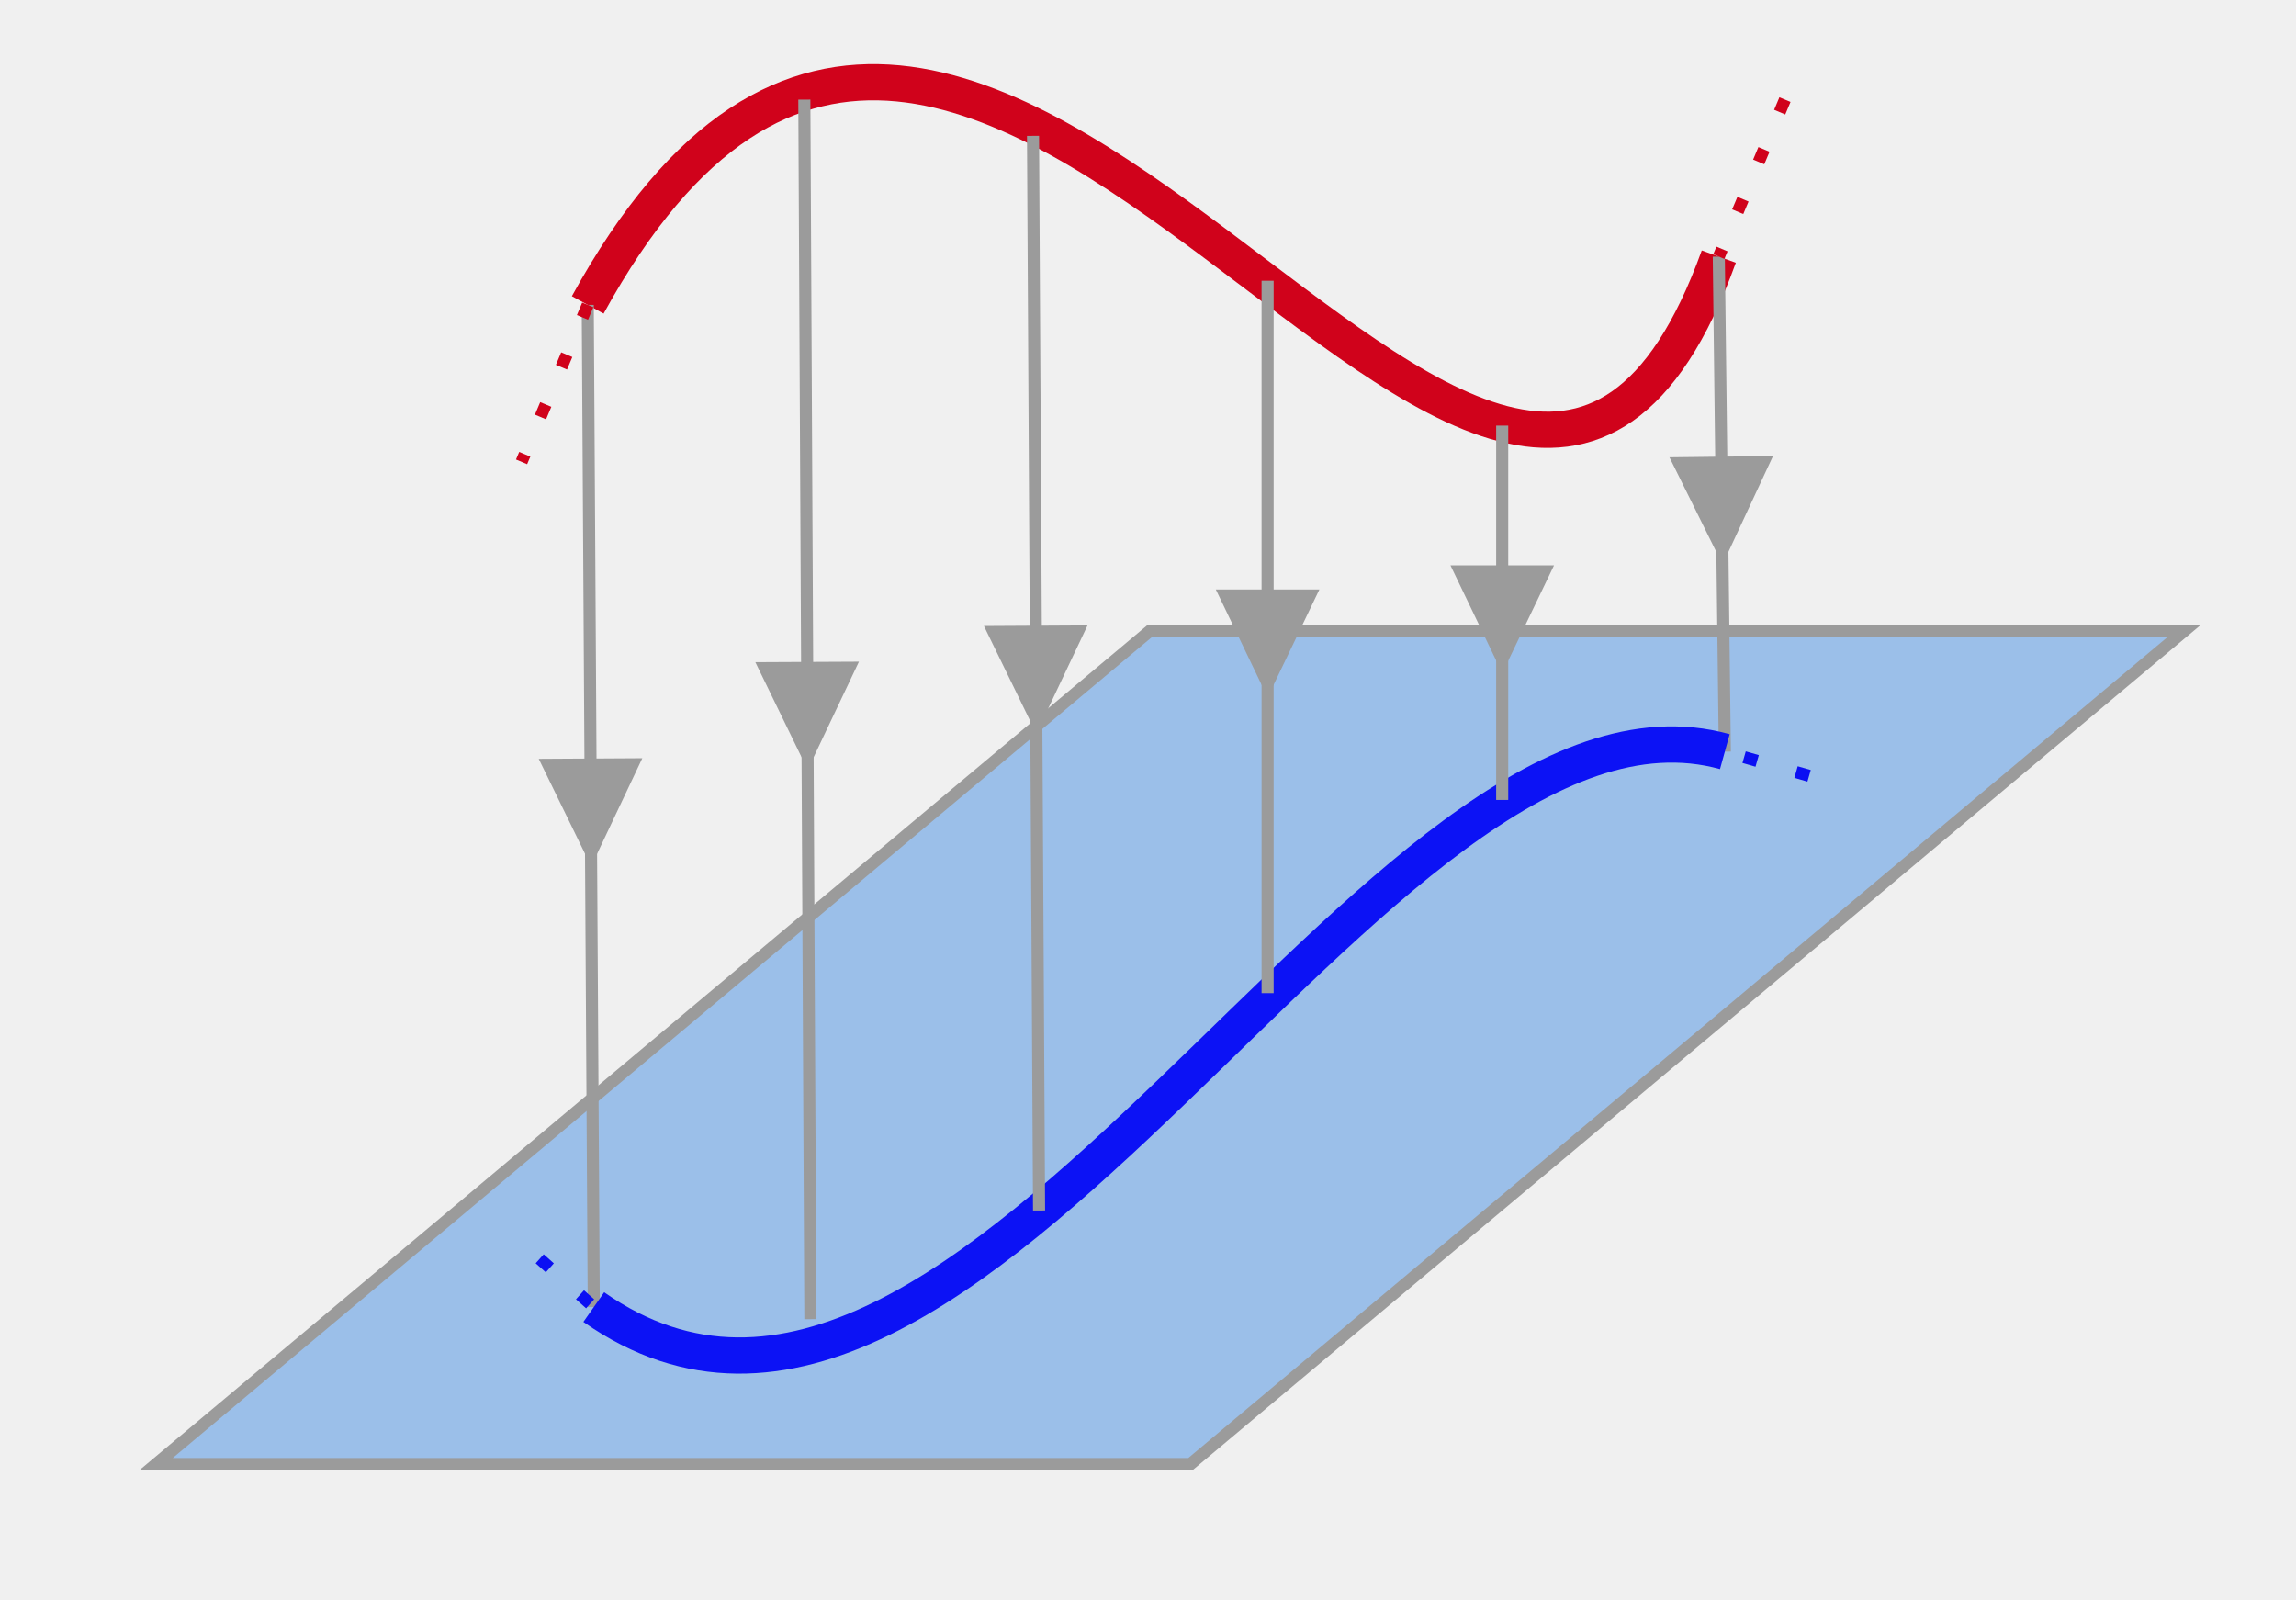
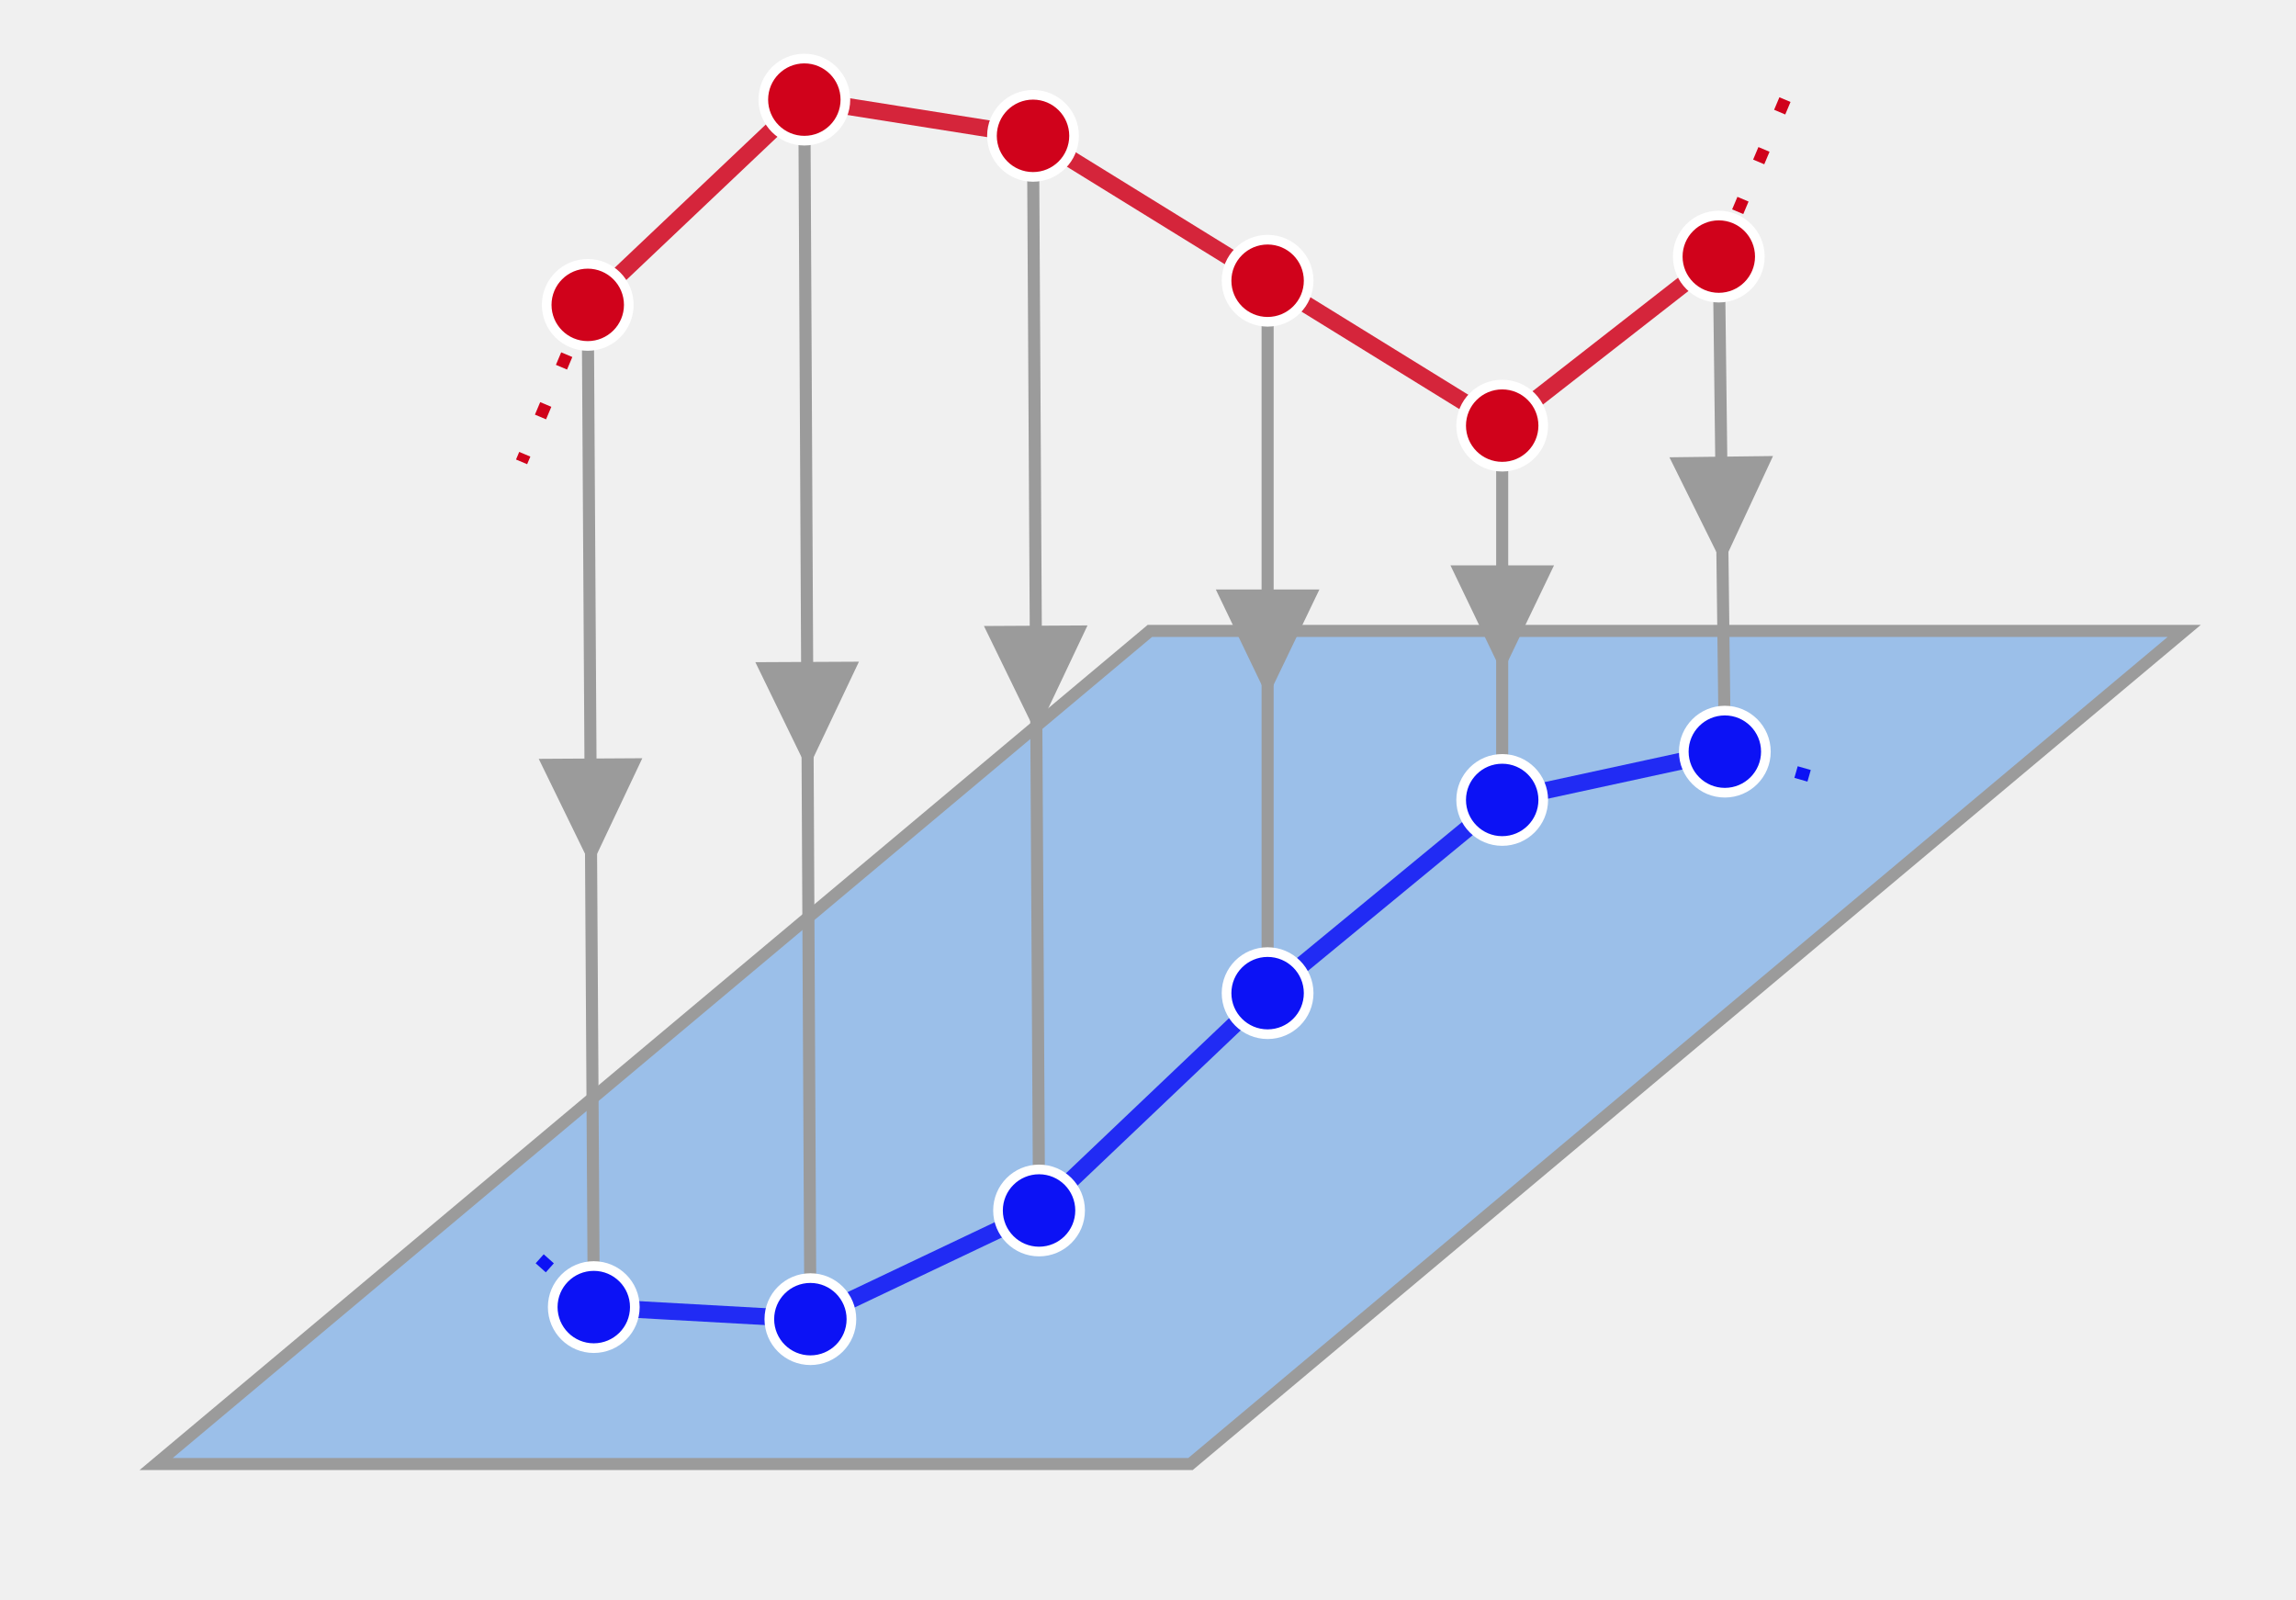
- <svg xmlns="http://www.w3.org/2000/svg" x="0" y="0" width="190.167" height="132.5" style="         width:190.167px;         height:132.5px;         background: #FFF;         fill: none; ">
-   <svg class="role-diagram-draw-area">
-     <g class="shapes-region" style="stroke: black; fill: none;">
-       <g class="composite-shape">
-         <path class="real" d=" M95.24,52.25 L180.91,52.25 L98.6,121.25 L12.93,121.25 Z" style="stroke-width: 1px; stroke: rgb(155, 155, 155); stroke-opacity: 1; fill: rgb(74, 144, 226); fill-opacity: 0.51;" />
-       </g>
-       <g class="arrow-line">
-         <path class="connection real" stroke-dasharray="" d="  M48.68,25.25 C81.07,-33.75 123.92,72.25 142.36,21.25" style="stroke: rgb(208, 2, 27); stroke-opacity: 1; stroke-width: 3px; fill: none; fill-opacity: 1;" />
-       </g>
-       <g class="arrow-line">
-         <path class="connection real" stroke-dasharray="" d="  M48.68,25.25 L49.18,108.25" style="stroke: rgb(155, 155, 155); stroke-opacity: 1; stroke-width: 1px; fill: none; fill-opacity: 1;" />
-         <g>
-           <g stroke="none" fill="rgb(155,155,155)" fill-opacity="1" transform="matrix(-0.005934085,-0.9999824,0.9999824,-0.005934085,48.96364,71.74991)" style="stroke: none; fill: rgb(155, 155, 155); stroke-width: 1px;">
-             <path d=" M8.93,-4.29 L0,0 L8.93,4.29 Z" />
-           </g>
+ <svg xmlns="http://www.w3.org/2000/svg" x="0" y="0" width="190.167" height="132.5" viewBox="0 0 190.167 132.5" style="         width:190.167px;         height:132.5px;         background: #FFF;         fill: none; ">
+   <g class="shapes-region" style="stroke: black; fill: none;">
+     <g class="composite-shape">
+       <path class="real" d=" M95.24,52.25 L180.91,52.25 L98.6,121.25 L12.93,121.25 Z" style="stroke-width: 1px; stroke: rgb(155, 155, 155); stroke-opacity: 1; fill: rgb(74, 144, 226); fill-opacity: 0.51;" />
+     </g>
+     <path d="M48.68,25.25 L43.2,38.25" style="stroke: rgb(208, 2, 27); stroke-opacity: 1; stroke-width: 1px; fill: none;" stroke-dasharray="1.125 3.35" />
+     <path d="M147.84,8.25 L142.36,21.25" style="stroke: rgb(208, 2, 27); stroke-opacity: 1; stroke-width: 1px; fill: none;" stroke-dasharray="1.125 3.35" />
+     <path d="M44.7,104.25 L49.18,108.25" style="stroke: rgb(12, 18, 245); stroke-opacity: 1; stroke-width: 1px; fill: none;" stroke-dasharray="1.125 3.35" />
+     <path d="M149.84,64.25 L142.86,62.25" style="stroke: rgb(12, 18, 245); stroke-opacity: 1; stroke-width: 1px; fill: none;" stroke-dasharray="1.125 3.35" />
+     <path d="M48.68,25.25 L66.62,8.25 L85.56,11.25 L104.99,23.25 L124.42,35.25 L142.36,21.25" style="stroke: rgb(208, 2, 27); stroke-opacity: 0.85; stroke-width: 1.4px; fill: none;" />
+     <path d="M49.18,108.25 L67.12,109.25 L86.06,100.25 L104.99,82.25 L124.42,66.25 L142.86,62.25" style="stroke: rgb(12, 18, 245); stroke-opacity: 0.85; stroke-width: 1.4px; fill: none;" />
+     <g class="arrow-line">
+       <path class="connection real" d="  M48.68,25.25 L49.18,108.25" style="stroke: rgb(155, 155, 155); stroke-opacity: 1; stroke-width: 1px; fill: none; fill-opacity: 1;" />
+       <g>
+         <g stroke="none" fill="rgb(155,155,155)" fill-opacity="1" transform="matrix(-0.005934085,-0.9999824,0.9999824,-0.005934085,48.96364,71.74991)" style="stroke: none; fill: rgb(155, 155, 155); stroke-width: 1px;">
+           <path d=" M8.93,-4.29 L0,0 L8.93,4.29 Z" />
        </g>
      </g>
-       <g class="arrow-line">
-         <path class="connection real" stroke-dasharray="" d="  M142.36,21.25 L142.86,62.25" style="stroke: rgb(155, 155, 155); stroke-opacity: 1; stroke-width: 1px; fill: none; fill-opacity: 1;" />
-         <g>
-           <g stroke="none" fill="rgb(155,155,155)" fill-opacity="1" transform="matrix(-0.012217,-0.9999254,0.9999254,-0.012217,142.6712,46.74963)" style="stroke: none; fill: rgb(155, 155, 155); stroke-width: 1px;">
-             <path d=" M8.93,-4.29 L0,0 L8.93,4.29 Z" />
-           </g>
+     </g>
+     <g class="arrow-line">
+       <path class="connection real" d="  M66.62,8.25 L67.12,109.25" style="stroke: rgb(155, 155, 155); stroke-opacity: 1; stroke-width: 1px; fill: none; fill-opacity: 1;" />
+       <g>
+         <g stroke="none" fill="rgb(155,155,155)" fill-opacity="1" transform="matrix(-0.004886902,-0.9999881,0.9999881,-0.004886902,66.8964,63.74994)" style="stroke: none; fill: rgb(155, 155, 155); stroke-width: 1px;">
+           <path d=" M8.93,-4.29 L0,0 L8.93,4.29 Z" />
        </g>
      </g>
-       <g class="arrow-line">
-         <path class="connection real" stroke-dasharray="" d="  M49.18,108.25 C80.57,130.25 113.96,54.25 142.86,62.25" style="stroke: rgb(12, 18, 245); stroke-opacity: 1; stroke-width: 3px; fill: none; fill-opacity: 1;" />
-       </g>
-       <g class="arrow-line">
-         <path class="connection real" stroke-dasharray="1.125 3.35" d="  M48.68,25.25 L43.2,38.25" style="stroke: rgb(208, 2, 27); stroke-opacity: 1; stroke-width: 1px; fill: none; fill-opacity: 1;" />
-       </g>
-       <g class="arrow-line">
-         <path class="connection real" stroke-dasharray="1.125 3.35" d="  M147.84,8.25 L142.36,21.25" style="stroke: rgb(208, 2, 27); stroke-opacity: 1; stroke-width: 1px; fill: none; fill-opacity: 1;" />
-       </g>
-       <g class="arrow-line">
-         <path class="connection real" stroke-dasharray="1.125 3.35" d="  M44.7,104.25 L49.18,108.25" style="stroke: rgb(11, 15, 243); stroke-opacity: 1; stroke-width: 1px; fill: none; fill-opacity: 1;" />
-       </g>
-       <g class="arrow-line">
-         <path class="connection real" stroke-dasharray="1.125 3.35" d="  M149.84,64.25 L142.86,62.25" style="stroke: rgb(11, 15, 243); stroke-opacity: 1; stroke-width: 1px; fill: none; fill-opacity: 1;" />
-       </g>
-       <g class="arrow-line">
-         <path class="connection real" stroke-dasharray="" d="  M66.62,8.25 L67.12,109.25" style="stroke: rgb(155, 155, 155); stroke-opacity: 1; stroke-width: 1px; fill: none; fill-opacity: 1;" />
-         <g>
-           <g stroke="none" fill="rgb(155,155,155)" fill-opacity="1" transform="matrix(-0.004886902,-0.9999881,0.9999881,-0.004886902,66.8964,63.74994)" style="stroke: none; fill: rgb(155, 155, 155); stroke-width: 1px;">
-             <path d=" M8.93,-4.29 L0,0 L8.93,4.29 Z" />
-           </g>
+     </g>
+     <g class="arrow-line">
+       <path class="connection real" d="  M85.56,11.25 L86.06,100.25" style="stroke: rgb(155, 155, 155); stroke-opacity: 1; stroke-width: 1px; fill: none; fill-opacity: 1;" />
+       <g>
+         <g stroke="none" fill="rgb(155,155,155)" fill-opacity="1" transform="matrix(-0.005585025,-0.9999844,0.9999844,-0.005585025,85.8344,60.74992)" style="stroke: none; fill: rgb(155, 155, 155); stroke-width: 1px;">
+           <path d=" M8.93,-4.29 L0,0 L8.93,4.29 Z" />
        </g>
      </g>
-       <g class="arrow-line">
-         <path class="connection real" stroke-dasharray="" d="  M85.56,11.25 L86.06,100.25" style="stroke: rgb(155, 155, 155); stroke-opacity: 1; stroke-width: 1px; fill: none; fill-opacity: 1;" />
-         <g>
-           <g stroke="none" fill="rgb(155,155,155)" fill-opacity="1" transform="matrix(-0.005585025,-0.9999844,0.9999844,-0.005585025,85.8344,60.74992)" style="stroke: none; fill: rgb(155, 155, 155); stroke-width: 1px;">
-             <path d=" M8.93,-4.29 L0,0 L8.93,4.29 Z" />
-           </g>
+     </g>
+     <g class="arrow-line">
+       <path class="connection real" d="  M104.99,23.25 L104.99,82.25" style="stroke: rgb(155, 155, 155); stroke-opacity: 1; stroke-width: 1px; fill: none; fill-opacity: 1;" />
+       <g>
+         <g stroke="none" fill="rgb(155,155,155)" fill-opacity="1" transform="matrix(-1.8369701987210297e-16,-1,1,-1.8369701987210297e-16,104.9902,57.75)" style="stroke: none; fill: rgb(155, 155, 155); stroke-width: 1px;">
+           <path d=" M8.93,-4.29 L0,0 L8.93,4.29 Z" />
        </g>
      </g>
-       <g class="arrow-line">
-         <path class="connection real" stroke-dasharray="" d="  M104.99,23.25 L104.99,82.25" style="stroke: rgb(155, 155, 155); stroke-opacity: 1; stroke-width: 1px; fill: none; fill-opacity: 1;" />
-         <g>
-           <g stroke="none" fill="rgb(155,155,155)" fill-opacity="1" transform="matrix(-1.8369701987210297e-16,-1,1,-1.8369701987210297e-16,104.9902,57.75)" style="stroke: none; fill: rgb(155, 155, 155); stroke-width: 1px;">
-             <path d=" M8.93,-4.29 L0,0 L8.93,4.29 Z" />
-           </g>
+     </g>
+     <g class="arrow-line">
+       <path class="connection real" d="  M124.42,35.25 L124.42,66.25" style="stroke: rgb(155, 155, 155); stroke-opacity: 1; stroke-width: 1px; fill: none; fill-opacity: 1;" />
+       <g>
+         <g stroke="none" fill="rgb(155,155,155)" fill-opacity="1" transform="matrix(-1.8369701987210297e-16,-1,1,-1.8369701987210297e-16,124.4232,55.75)" style="stroke: none; fill: rgb(155, 155, 155); stroke-width: 1px;">
+           <path d=" M8.93,-4.29 L0,0 L8.93,4.29 Z" />
        </g>
      </g>
-       <g class="arrow-line">
-         <path class="connection real" stroke-dasharray="" d="  M124.42,35.25 L124.42,66.25" style="stroke: rgb(155, 155, 155); stroke-opacity: 1; stroke-width: 1px; fill: none; fill-opacity: 1;" />
-         <g>
-           <g stroke="none" fill="rgb(155,155,155)" fill-opacity="1" transform="matrix(-1.8369701987210297e-16,-1,1,-1.8369701987210297e-16,124.4232,55.75)" style="stroke: none; fill: rgb(155, 155, 155); stroke-width: 1px;">
-             <path d=" M8.93,-4.29 L0,0 L8.93,4.29 Z" />
-           </g>
+     </g>
+     <g class="arrow-line">
+       <path class="connection real" d="  M142.36,21.25 L142.86,62.25" style="stroke: rgb(155, 155, 155); stroke-opacity: 1; stroke-width: 1px; fill: none; fill-opacity: 1;" />
+       <g>
+         <g stroke="none" fill="rgb(155,155,155)" fill-opacity="1" transform="matrix(-0.012217,-0.9999254,0.9999254,-0.012217,142.6712,46.74963)" style="stroke: none; fill: rgb(155, 155, 155); stroke-width: 1px;">
+           <path d=" M8.93,-4.29 L0,0 L8.93,4.29 Z" />
        </g>
      </g>
-       <g />
    </g>
-     <g />
-     <g />
-     <g />
-   </svg>
-   <svg width="189" height="131.333" style="width:189px;height:131.333px;font-family:Asana-Math, Asana;background:#FFF;" />
+     <circle cx="48.68" cy="25.25" r="3.4" style="fill: rgb(208,2,27); stroke: white; stroke-width: 0.8px;" />
+     <circle cx="66.62" cy="8.25" r="3.4" style="fill: rgb(208,2,27); stroke: white; stroke-width: 0.8px;" />
+     <circle cx="85.56" cy="11.25" r="3.4" style="fill: rgb(208,2,27); stroke: white; stroke-width: 0.8px;" />
+     <circle cx="104.99" cy="23.25" r="3.4" style="fill: rgb(208,2,27); stroke: white; stroke-width: 0.8px;" />
+     <circle cx="124.42" cy="35.25" r="3.4" style="fill: rgb(208,2,27); stroke: white; stroke-width: 0.8px;" />
+     <circle cx="142.36" cy="21.25" r="3.4" style="fill: rgb(208,2,27); stroke: white; stroke-width: 0.8px;" />
+     <circle cx="49.18" cy="108.25" r="3.4" style="fill: rgb(12,18,245); stroke: white; stroke-width: 0.8px;" />
+     <circle cx="67.12" cy="109.25" r="3.4" style="fill: rgb(12,18,245); stroke: white; stroke-width: 0.8px;" />
+     <circle cx="86.06" cy="100.25" r="3.4" style="fill: rgb(12,18,245); stroke: white; stroke-width: 0.8px;" />
+     <circle cx="104.99" cy="82.25" r="3.4" style="fill: rgb(12,18,245); stroke: white; stroke-width: 0.8px;" />
+     <circle cx="124.42" cy="66.25" r="3.4" style="fill: rgb(12,18,245); stroke: white; stroke-width: 0.8px;" />
+     <circle cx="142.86" cy="62.25" r="3.4" style="fill: rgb(12,18,245); stroke: white; stroke-width: 0.8px;" />
+   </g>
</svg>
